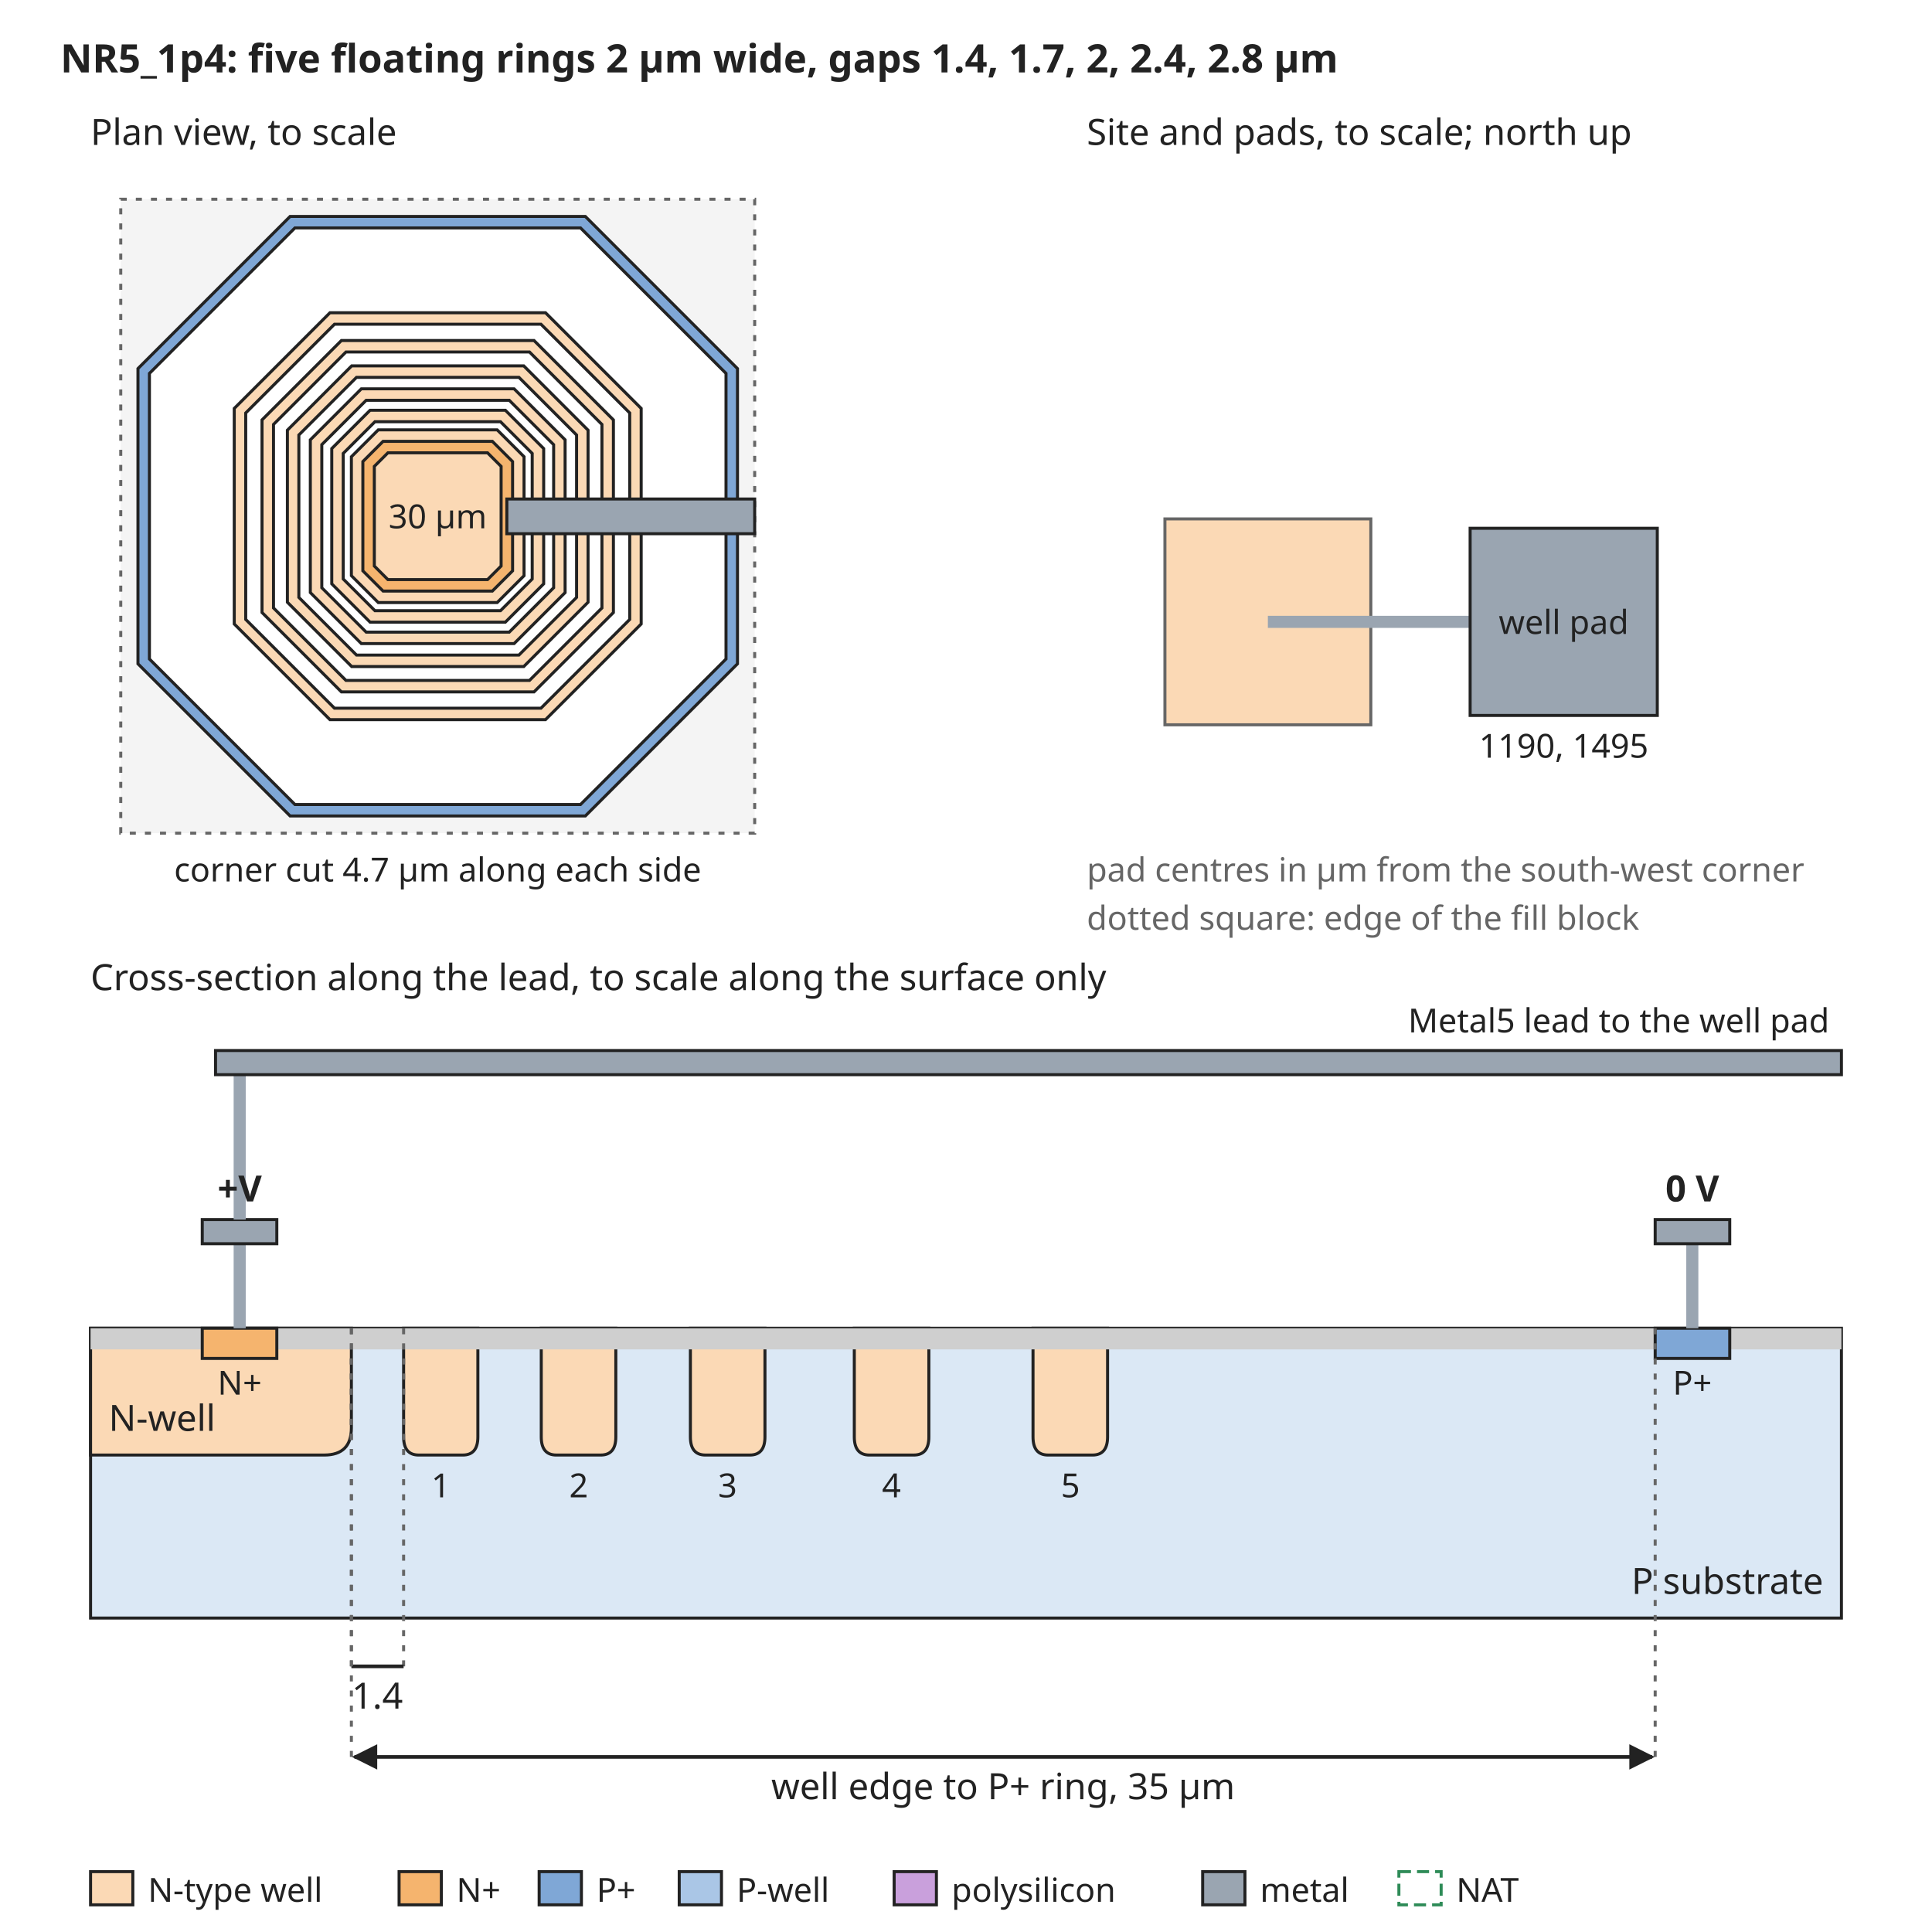
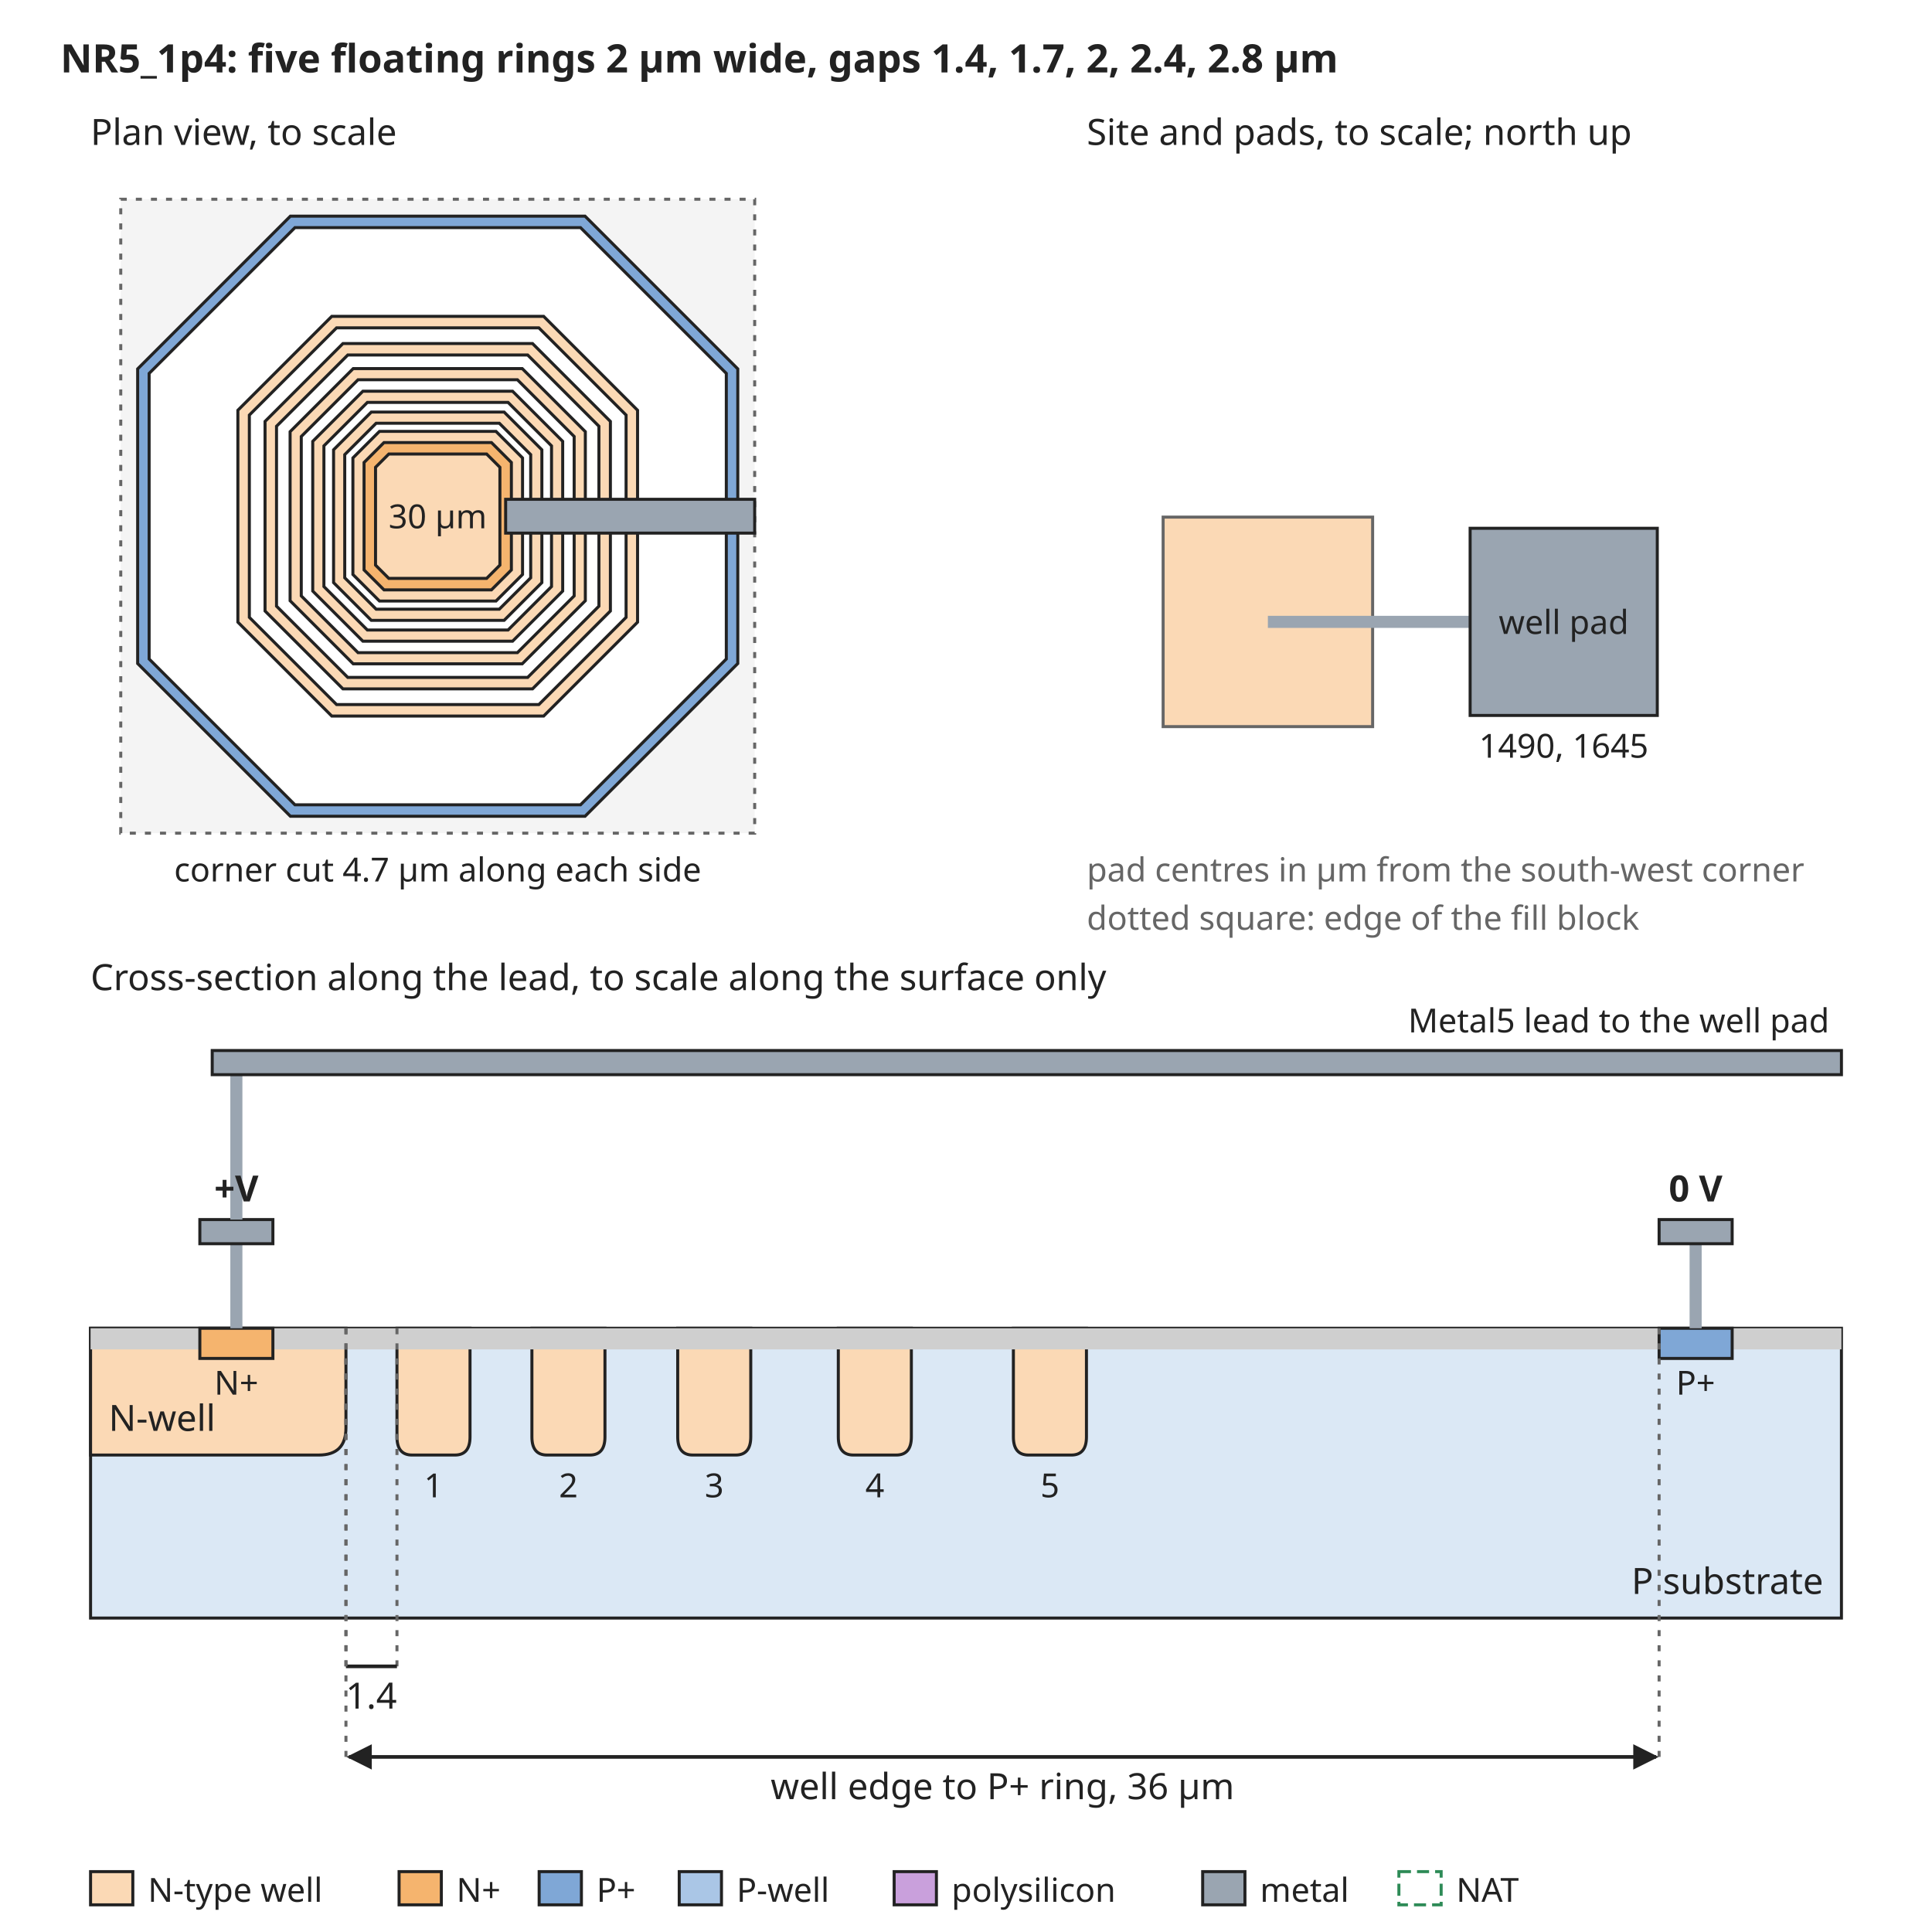
<svg xmlns="http://www.w3.org/2000/svg" width="640" height="640" viewBox="0 0 640 640" font-family="sans-serif" font-size="13">
  <rect width="640" height="640" fill="white" />
  <defs>
    <marker id="arrow" viewBox="0 0 10 10" refX="9" refY="5" markerWidth="7" markerHeight="7" orient="auto-start-reverse">
      <path d="M0,0 L10,5 L0,10 z" fill="#222222" />
    </marker>
  </defs>
  <text x="20" y="24" text-anchor="start" font-size="13" font-weight="bold" fill="#222222">NR5_1p4: five floating rings 2 µm wide, gaps 1.4, 1.7, 2, 2.4, 2.8 µm</text>
  <rect x="40" y="66" width="210" height="210" rx="0" fill="#f4f4f4" stroke="#666666" stroke-dasharray="2 3" />
-   <path d="M96.1,71.7 L193.9,71.7 L244.3,122.1 L244.3,219.9 L193.9,270.3 L96.1,270.3 L45.7,219.9 L45.7,122.1 Z" fill="#7fa7d6" stroke="#222222" stroke-width="1" />
-   <path d="M97.7,75.5 L192.3,75.5 L240.5,123.7 L240.5,218.3 L192.3,266.5 L97.7,266.5 L49.5,218.3 L49.5,123.7 Z" fill="white" stroke="#222222" stroke-width="1" />
-   <path d="M109.3,103.6 L180.7,103.6 L212.4,135.3 L212.4,206.7 L180.7,238.4 L109.3,238.4 L77.6,206.7 L77.6,135.3 Z" fill="#fbd9b5" stroke="#222222" stroke-width="1" />
-   <path d="M110.8,107.4 L179.2,107.4 L208.6,136.8 L208.6,205.2 L179.2,234.6 L110.8,234.6 L81.4,205.2 L81.4,136.8 Z" fill="white" stroke="#222222" stroke-width="1" />
-   <path d="M113.1,112.8 L176.9,112.8 L203.2,139.1 L203.2,202.9 L176.9,229.2 L113.1,229.2 L86.8,202.9 L86.8,139.1 Z" fill="#fbd9b5" stroke="#222222" stroke-width="1" />
-   <path d="M114.6,116.6 L175.4,116.6 L199.4,140.6 L199.4,201.4 L175.4,225.4 L114.6,225.4 L90.6,201.4 L90.6,140.6 Z" fill="white" stroke="#222222" stroke-width="1" />
-   <path d="M116.5,121.2 L173.5,121.2 L194.8,142.5 L194.8,199.5 L173.5,220.8 L116.5,220.8 L95.2,199.5 L95.2,142.5 Z" fill="#fbd9b5" stroke="#222222" stroke-width="1" />
-   <path d="M118.1,125.0 L171.9,125.0 L191.0,144.1 L191.0,197.9 L171.9,217.0 L118.1,217.0 L99.0,197.9 L99.0,144.1 Z" fill="white" stroke="#222222" stroke-width="1" />
-   <path d="M119.7,128.8 L170.3,128.8 L187.2,145.7 L187.2,196.3 L170.3,213.2 L119.7,213.2 L102.8,196.3 L102.8,145.7 Z" fill="#fbd9b5" stroke="#222222" stroke-width="1" />
-   <path d="M121.3,132.6 L168.7,132.6 L183.4,147.3 L183.4,194.7 L168.7,209.4 L121.3,209.4 L106.6,194.7 L106.6,147.3 Z" fill="white" stroke="#222222" stroke-width="1" />
-   <path d="M122.6,135.9 L167.4,135.9 L180.1,148.6 L180.1,193.4 L167.4,206.1 L122.6,206.1 L109.9,193.4 L109.9,148.6 Z" fill="#fbd9b5" stroke="#222222" stroke-width="1" />
-   <path d="M124.2,139.7 L165.8,139.7 L176.3,150.2 L176.3,191.8 L165.8,202.3 L124.2,202.3 L113.7,191.8 L113.7,150.2 Z" fill="white" stroke="#222222" stroke-width="1" />
-   <path d="M125.3,142.4 L164.7,142.4 L173.6,151.3 L173.6,190.7 L164.7,199.6 L125.3,199.6 L116.4,190.7 L116.4,151.3 Z" fill="#fbd9b5" stroke="#222222" stroke-width="1" />
-   <path d="M126.9,146.2 L163.1,146.2 L169.8,152.9 L169.8,189.1 L163.1,195.8 L126.9,195.8 L120.2,189.1 L120.2,152.9 Z" fill="#f5b46e" stroke="#222222" stroke-width="1" />
-   <path d="M128.5,150.0 L161.5,150.0 L166.0,154.5 L166.0,187.5 L161.5,192.0 L128.5,192.0 L124.0,187.5 L124.0,154.5 Z" fill="#fbd9b5" stroke="#222222" stroke-width="1" />
+   <path d="M96.2,71.6 L193.8,71.6 L244.4,122.2 L244.4,219.8 L193.8,270.4 L96.2,270.4 L45.6,219.8 L45.6,122.2 Z" fill="#7fa7d6" stroke="#222222" stroke-width="1" />
+   <path d="M97.7,75.4 L192.3,75.4 L240.6,123.7 L240.6,218.3 L192.3,266.6 L97.7,266.6 L49.4,218.3 L49.4,123.7 Z" fill="white" stroke="#222222" stroke-width="1" />
+   <path d="M109.9,104.8 L180.1,104.8 L211.2,135.9 L211.2,206.1 L180.1,237.2 L109.9,237.2 L78.8,206.1 L78.8,135.9 Z" fill="#fbd9b5" stroke="#222222" stroke-width="1" />
+   <path d="M111.5,108.6 L178.5,108.6 L207.4,137.5 L207.4,204.5 L178.5,233.4 L111.5,233.4 L82.6,204.5 L82.6,137.5 Z" fill="white" stroke="#222222" stroke-width="1" />
+   <path d="M113.6,113.8 L176.4,113.8 L202.2,139.6 L202.2,202.4 L176.4,228.2 L113.6,228.2 L87.8,202.4 L87.8,139.6 Z" fill="#fbd9b5" stroke="#222222" stroke-width="1" />
+   <path d="M115.2,117.6 L174.8,117.6 L198.4,141.2 L198.4,200.8 L174.8,224.4 L115.2,224.4 L91.6,200.8 L91.6,141.2 Z" fill="white" stroke="#222222" stroke-width="1" />
+   <path d="M117.0,122.1 L173.0,122.1 L193.9,143.0 L193.9,199.0 L173.0,219.9 L117.0,219.9 L96.1,199.0 L96.1,143.0 Z" fill="#fbd9b5" stroke="#222222" stroke-width="1" />
+   <path d="M118.6,125.8 L171.4,125.8 L190.2,144.6 L190.2,197.4 L171.4,216.2 L118.6,216.2 L99.8,197.4 L99.8,144.6 Z" fill="white" stroke="#222222" stroke-width="1" />
+   <path d="M120.2,129.6 L169.8,129.6 L186.4,146.2 L186.4,195.8 L169.8,212.4 L120.2,212.4 L103.6,195.8 L103.6,146.2 Z" fill="#fbd9b5" stroke="#222222" stroke-width="1" />
+   <path d="M121.7,133.3 L168.3,133.3 L182.7,147.7 L182.7,194.3 L168.3,208.7 L121.7,208.7 L107.3,194.3 L107.3,147.7 Z" fill="white" stroke="#222222" stroke-width="1" />
+   <path d="M123.0,136.5 L167.0,136.5 L179.5,149.0 L179.5,193.0 L167.0,205.5 L123.0,205.5 L110.5,193.0 L110.5,149.0 Z" fill="#fbd9b5" stroke="#222222" stroke-width="1" />
+   <path d="M124.6,140.2 L165.4,140.2 L175.8,150.6 L175.8,191.4 L165.4,201.8 L124.6,201.8 L114.2,191.4 L114.2,150.6 Z" fill="white" stroke="#222222" stroke-width="1" />
+   <path d="M125.7,142.9 L164.3,142.9 L173.1,151.7 L173.1,190.3 L164.3,199.1 L125.7,199.1 L116.9,190.3 L116.9,151.7 Z" fill="#fbd9b5" stroke="#222222" stroke-width="1" />
+   <path d="M127.2,146.6 L162.8,146.6 L169.4,153.2 L169.4,188.8 L162.8,195.4 L127.2,195.4 L120.6,188.8 L120.6,153.2 Z" fill="#f5b46e" stroke="#222222" stroke-width="1" />
+   <path d="M128.8,150.4 L161.2,150.4 L165.6,154.8 L165.6,187.2 L161.2,191.6 L128.8,191.6 L124.4,187.2 L124.4,154.8 Z" fill="#fbd9b5" stroke="#222222" stroke-width="1" />
  <text x="145" y="175" text-anchor="middle" font-size="11" font-weight="normal" fill="#222222">30 µm</text>
-   <rect x="167.9" y="165.3" width="82.1" height="11.5" rx="0" fill="#9aa5b1" stroke="#222222" />
+   <rect x="167.5" y="165.4" width="82.5" height="11.2" rx="0" fill="#9aa5b1" stroke="#222222" />
  <text x="30" y="48" text-anchor="start" font-size="12" font-weight="normal" fill="#222222">Plan view, to scale</text>
  <text x="145" y="292" text-anchor="middle" font-size="11" font-weight="normal" fill="#222222">corner cut 4.7 µm along each side</text>
  <text x="360" y="48" text-anchor="start" font-size="12" font-weight="normal" fill="#222222">Site and pads, to scale; north up</text>
-   <rect x="385.9" y="171.9" width="68.2" height="68.2" rx="0" fill="#fbd9b5" stroke="#666666" />
+   <rect x="385.3" y="171.3" width="69.4" height="69.4" rx="0" fill="#fbd9b5" stroke="#666666" />
  <rect x="420" y="204" width="67.0" height="4" rx="0" fill="#9aa5b1" stroke="none" />
  <rect x="487.0" y="175.0" width="62.0" height="62.0" rx="0" fill="#9aa5b1" stroke="#222222" />
  <text x="518.0" y="210" text-anchor="middle" font-size="11" font-weight="normal" fill="#222222">well pad</text>
-   <text x="518.0" y="251.0" text-anchor="middle" font-size="11" font-weight="normal" fill="#222222">1190, 1495</text>
+   <text x="518.0" y="251.0" text-anchor="middle" font-size="11" font-weight="normal" fill="#222222">1490, 1645</text>
  <text x="360" y="292" text-anchor="start" font-size="11" font-weight="normal" fill="#666666">pad centres in µm from the south-west corner</text>
  <text x="360" y="308" text-anchor="start" font-size="11" font-weight="normal" fill="#666666">dotted square: edge of the fill block</text>
  <text x="30" y="328" text-anchor="start" font-size="12" font-weight="normal" fill="#222222">Cross-section along the lead, to scale along the surface only</text>
  <rect x="30" y="440" width="580" height="96" rx="0" fill="#dbe8f5" stroke="#222222" />
-   <path d="M30.0,440 L30.0,482 L107.4,482 Q116.4,482 116.4,473 L116.4,440 Z" fill="#fbd9b5" stroke="#222222" />
+   <path d="M30.0,440 L30.0,482 L105.6,482 Q114.6,482 114.6,473 L114.6,440 Z" fill="#fbd9b5" stroke="#222222" />
  <text x="36" y="474" text-anchor="start" font-size="12" font-weight="normal" fill="#222222">N-well</text>
-   <path d="M133.7,440 L133.7,476 Q133.7,482 138.7,482 L153.3,482 Q158.3,482 158.3,476 L158.3,440 Z" fill="#fbd9b5" stroke="#222222" />
-   <text x="146.0" y="496" text-anchor="middle" font-size="11" font-weight="normal" fill="#222222">1</text>
-   <path d="M179.3,440 L179.3,476 Q179.3,482 184.3,482 L199.0,482 Q204.0,482 204.0,476 L204.0,440 Z" fill="#fbd9b5" stroke="#222222" />
-   <text x="191.7" y="496" text-anchor="middle" font-size="11" font-weight="normal" fill="#222222">2</text>
-   <path d="M228.7,440 L228.7,476 Q228.7,482 233.7,482 L248.4,482 Q253.4,482 253.4,476 L253.4,440 Z" fill="#fbd9b5" stroke="#222222" />
-   <text x="241.0" y="496" text-anchor="middle" font-size="11" font-weight="normal" fill="#222222">3</text>
-   <path d="M283.0,440 L283.0,476 Q283.0,482 288.0,482 L302.7,482 Q307.7,482 307.7,476 L307.7,440 Z" fill="#fbd9b5" stroke="#222222" />
-   <text x="295.3" y="496" text-anchor="middle" font-size="11" font-weight="normal" fill="#222222">4</text>
-   <path d="M342.2,440 L342.2,476 Q342.2,482 347.2,482 L361.9,482 Q366.9,482 366.9,476 L366.9,440 Z" fill="#fbd9b5" stroke="#222222" />
-   <text x="354.6" y="496" text-anchor="middle" font-size="11" font-weight="normal" fill="#222222">5</text>
-   <rect x="30.0" y="440" width="37.0" height="7" rx="0" fill="#cfcfcf" stroke="none" />
-   <rect x="91.7" y="440" width="456.6" height="7" rx="0" fill="#cfcfcf" stroke="none" />
-   <rect x="573.0" y="440" width="37.0" height="7" rx="0" fill="#cfcfcf" stroke="none" />
-   <rect x="67.0" y="440" width="24.7" height="10" rx="0" fill="#f5b46e" stroke="#222222" />
-   <rect x="548.3" y="440" width="24.7" height="10" rx="0" fill="#7fa7d6" stroke="#222222" />
-   <text x="79.4" y="462" text-anchor="middle" font-size="11" font-weight="normal" fill="#222222">N+</text>
-   <text x="560.6" y="462" text-anchor="middle" font-size="11" font-weight="normal" fill="#222222">P+</text>
+   <path d="M131.5,440 L131.5,476 Q131.5,482 136.5,482 L150.7,482 Q155.7,482 155.7,476 L155.7,440 Z" fill="#fbd9b5" stroke="#222222" />
+   <text x="143.6" y="496" text-anchor="middle" font-size="11" font-weight="normal" fill="#222222">1</text>
+   <path d="M176.2,440 L176.2,476 Q176.2,482 181.2,482 L195.4,482 Q200.4,482 200.4,476 L200.4,440 Z" fill="#fbd9b5" stroke="#222222" />
+   <text x="188.3" y="496" text-anchor="middle" font-size="11" font-weight="normal" fill="#222222">2</text>
+   <path d="M224.5,440 L224.5,476 Q224.5,482 229.5,482 L243.7,482 Q248.7,482 248.7,476 L248.7,440 Z" fill="#fbd9b5" stroke="#222222" />
+   <text x="236.6" y="496" text-anchor="middle" font-size="11" font-weight="normal" fill="#222222">3</text>
+   <path d="M277.7,440 L277.7,476 Q277.7,482 282.7,482 L296.9,482 Q301.9,482 301.9,476 L301.9,440 Z" fill="#fbd9b5" stroke="#222222" />
+   <text x="289.8" y="496" text-anchor="middle" font-size="11" font-weight="normal" fill="#222222">4</text>
+   <path d="M335.7,440 L335.7,476 Q335.7,482 340.7,482 L354.9,482 Q359.9,482 359.9,476 L359.9,440 Z" fill="#fbd9b5" stroke="#222222" />
+   <text x="347.8" y="496" text-anchor="middle" font-size="11" font-weight="normal" fill="#222222">5</text>
+   <rect x="30.0" y="440" width="36.2" height="7" rx="0" fill="#cfcfcf" stroke="none" />
+   <rect x="90.4" y="440" width="459.2" height="7" rx="0" fill="#cfcfcf" stroke="none" />
+   <rect x="573.8" y="440" width="36.2" height="7" rx="0" fill="#cfcfcf" stroke="none" />
+   <rect x="66.2" y="440" width="24.2" height="10" rx="0" fill="#f5b46e" stroke="#222222" />
+   <rect x="549.6" y="440" width="24.2" height="10" rx="0" fill="#7fa7d6" stroke="#222222" />
+   <text x="78.3" y="462" text-anchor="middle" font-size="11" font-weight="normal" fill="#222222">N+</text>
+   <text x="561.7" y="462" text-anchor="middle" font-size="11" font-weight="normal" fill="#222222">P+</text>
  <text x="604" y="528" text-anchor="end" font-size="12" font-weight="normal" fill="#222222">P substrate</text>
-   <rect x="77.4" y="412" width="4" height="28" rx="0" fill="#9aa5b1" stroke="none" />
-   <rect x="67.0" y="404" width="24.7" height="8" rx="0" fill="#9aa5b1" stroke="#222222" />
-   <rect x="558.6" y="412" width="4" height="28" rx="0" fill="#9aa5b1" stroke="none" />
-   <rect x="548.3" y="404" width="24.7" height="8" rx="0" fill="#9aa5b1" stroke="#222222" />
-   <text x="560.6" y="398" text-anchor="middle" font-size="12" font-weight="bold" fill="#222222">0 V</text>
-   <rect x="77.4" y="356" width="4" height="48" rx="0" fill="#9aa5b1" stroke="none" />
-   <rect x="71.4" y="348" width="538.6" height="8" rx="0" fill="#9aa5b1" stroke="#222222" />
+   <rect x="76.3" y="412" width="4" height="28" rx="0" fill="#9aa5b1" stroke="none" />
+   <rect x="66.2" y="404" width="24.2" height="8" rx="0" fill="#9aa5b1" stroke="#222222" />
+   <rect x="559.7" y="412" width="4" height="28" rx="0" fill="#9aa5b1" stroke="none" />
+   <rect x="549.6" y="404" width="24.2" height="8" rx="0" fill="#9aa5b1" stroke="#222222" />
+   <text x="561.7" y="398" text-anchor="middle" font-size="12" font-weight="bold" fill="#222222">0 V</text>
+   <rect x="76.3" y="356" width="4" height="48" rx="0" fill="#9aa5b1" stroke="none" />
+   <rect x="70.3" y="348" width="539.7" height="8" rx="0" fill="#9aa5b1" stroke="#222222" />
  <text x="606" y="342" text-anchor="end" font-size="11" font-weight="normal" fill="#222222">Metal5 lead to the well pad</text>
-   <text x="79.4" y="398" text-anchor="middle" font-size="12" font-weight="bold" fill="#222222">+V</text>
-   <line x1="116.4" y1="440" x2="116.4" y2="552" stroke="#666666" stroke-width="1" stroke-dasharray="2 3" />
-   <line x1="133.7" y1="440" x2="133.7" y2="552" stroke="#666666" stroke-width="1" stroke-dasharray="2 3" />
-   <line x1="116.4" y1="552" x2="133.7" y2="552" stroke="#222222" stroke-width="1.2" />
-   <text x="125.0" y="566" text-anchor="middle" font-size="12" font-weight="normal" fill="#222222">1.4</text>
-   <line x1="116.4" y1="440" x2="116.4" y2="582" stroke="#666666" stroke-width="1" stroke-dasharray="2 3" />
-   <line x1="548.3" y1="440" x2="548.3" y2="582" stroke="#666666" stroke-width="1" stroke-dasharray="2 3" />
-   <line x1="117.4" y1="582" x2="547.3" y2="582" stroke="#222222" stroke-width="1.2" marker-end="url(#arrow)" marker-start="url(#arrow)" />
-   <text x="332.3" y="596" text-anchor="middle" font-size="12" font-weight="normal" fill="#222222">well edge to P+ ring, 35 µm</text>
+   <text x="78.3" y="398" text-anchor="middle" font-size="12" font-weight="bold" fill="#222222">+V</text>
+   <line x1="114.6" y1="440" x2="114.6" y2="552" stroke="#666666" stroke-width="1" stroke-dasharray="2 3" />
+   <line x1="131.5" y1="440" x2="131.5" y2="552" stroke="#666666" stroke-width="1" stroke-dasharray="2 3" />
+   <line x1="114.6" y1="552" x2="131.5" y2="552" stroke="#222222" stroke-width="1.2" />
+   <text x="123.0" y="566" text-anchor="middle" font-size="12" font-weight="normal" fill="#222222">1.4</text>
+   <line x1="114.6" y1="440" x2="114.6" y2="582" stroke="#666666" stroke-width="1" stroke-dasharray="2 3" />
+   <line x1="549.6" y1="440" x2="549.6" y2="582" stroke="#666666" stroke-width="1" stroke-dasharray="2 3" />
+   <line x1="115.6" y1="582" x2="548.6" y2="582" stroke="#222222" stroke-width="1.2" marker-end="url(#arrow)" marker-start="url(#arrow)" />
+   <text x="332.1" y="596" text-anchor="middle" font-size="12" font-weight="normal" fill="#222222">well edge to P+ ring, 36 µm</text>
  <rect x="30" y="620" width="14" height="11" rx="0" fill="#fbd9b5" stroke="#222222" />
  <text x="49" y="630" text-anchor="start" font-size="11" font-weight="normal" fill="#222222">N-type well</text>
  <rect x="132.2" y="620" width="14" height="11" rx="0" fill="#f5b46e" stroke="#222222" />
  <text x="151.2" y="630" text-anchor="start" font-size="11" font-weight="normal" fill="#222222">N+</text>
  <rect x="178.6" y="620" width="14" height="11" rx="0" fill="#7fa7d6" stroke="#222222" />
  <text x="197.6" y="630" text-anchor="start" font-size="11" font-weight="normal" fill="#222222">P+</text>
  <rect x="225.0" y="620" width="14" height="11" rx="0" fill="#aac6e6" stroke="#222222" />
  <text x="244.0" y="630" text-anchor="start" font-size="11" font-weight="normal" fill="#222222">P-well</text>
  <rect x="296.2" y="620" width="14" height="11" rx="0" fill="#c9a0dc" stroke="#222222" />
  <text x="315.2" y="630" text-anchor="start" font-size="11" font-weight="normal" fill="#222222">polysilicon</text>
  <rect x="398.4" y="620" width="14" height="11" rx="0" fill="#9aa5b1" stroke="#222222" />
  <text x="417.4" y="630" text-anchor="start" font-size="11" font-weight="normal" fill="#222222">metal</text>
  <rect x="463.4" y="620" width="14" height="11" rx="0" fill="none" stroke="#2e8b57" stroke-dasharray="4 2" />
  <text x="482.4" y="630" text-anchor="start" font-size="11" font-weight="normal" fill="#222222">NAT</text>
</svg>
